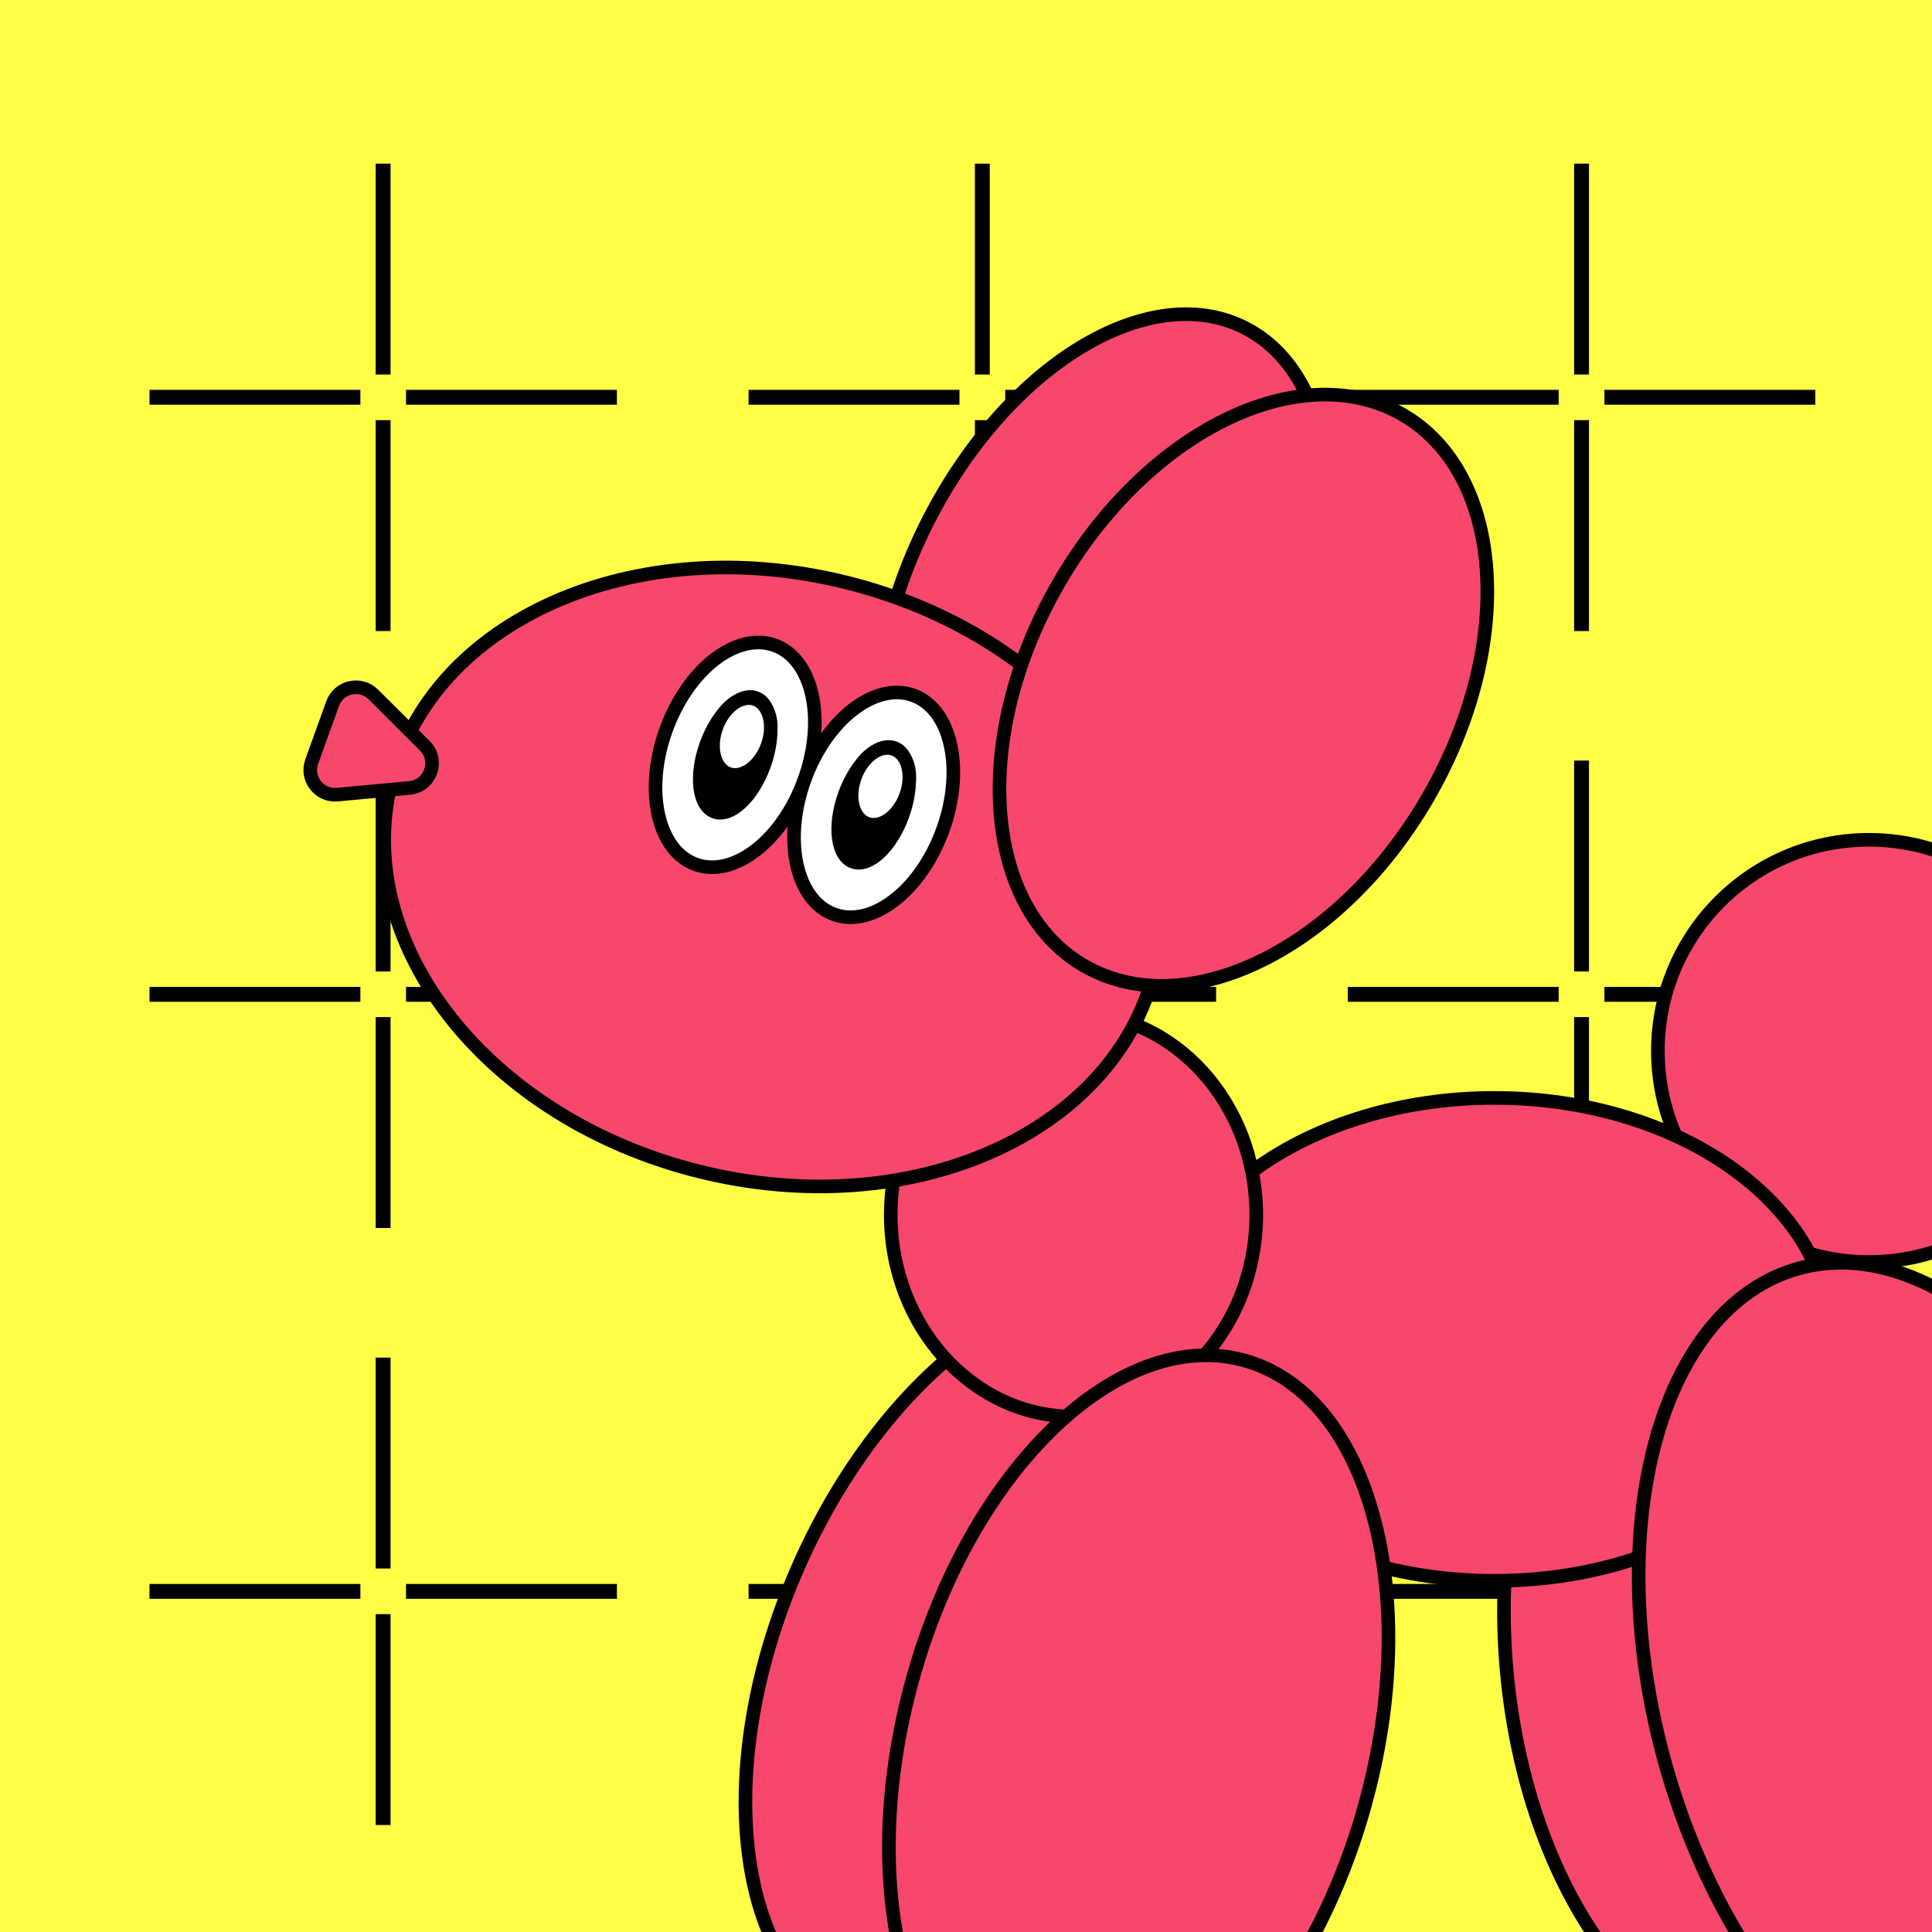
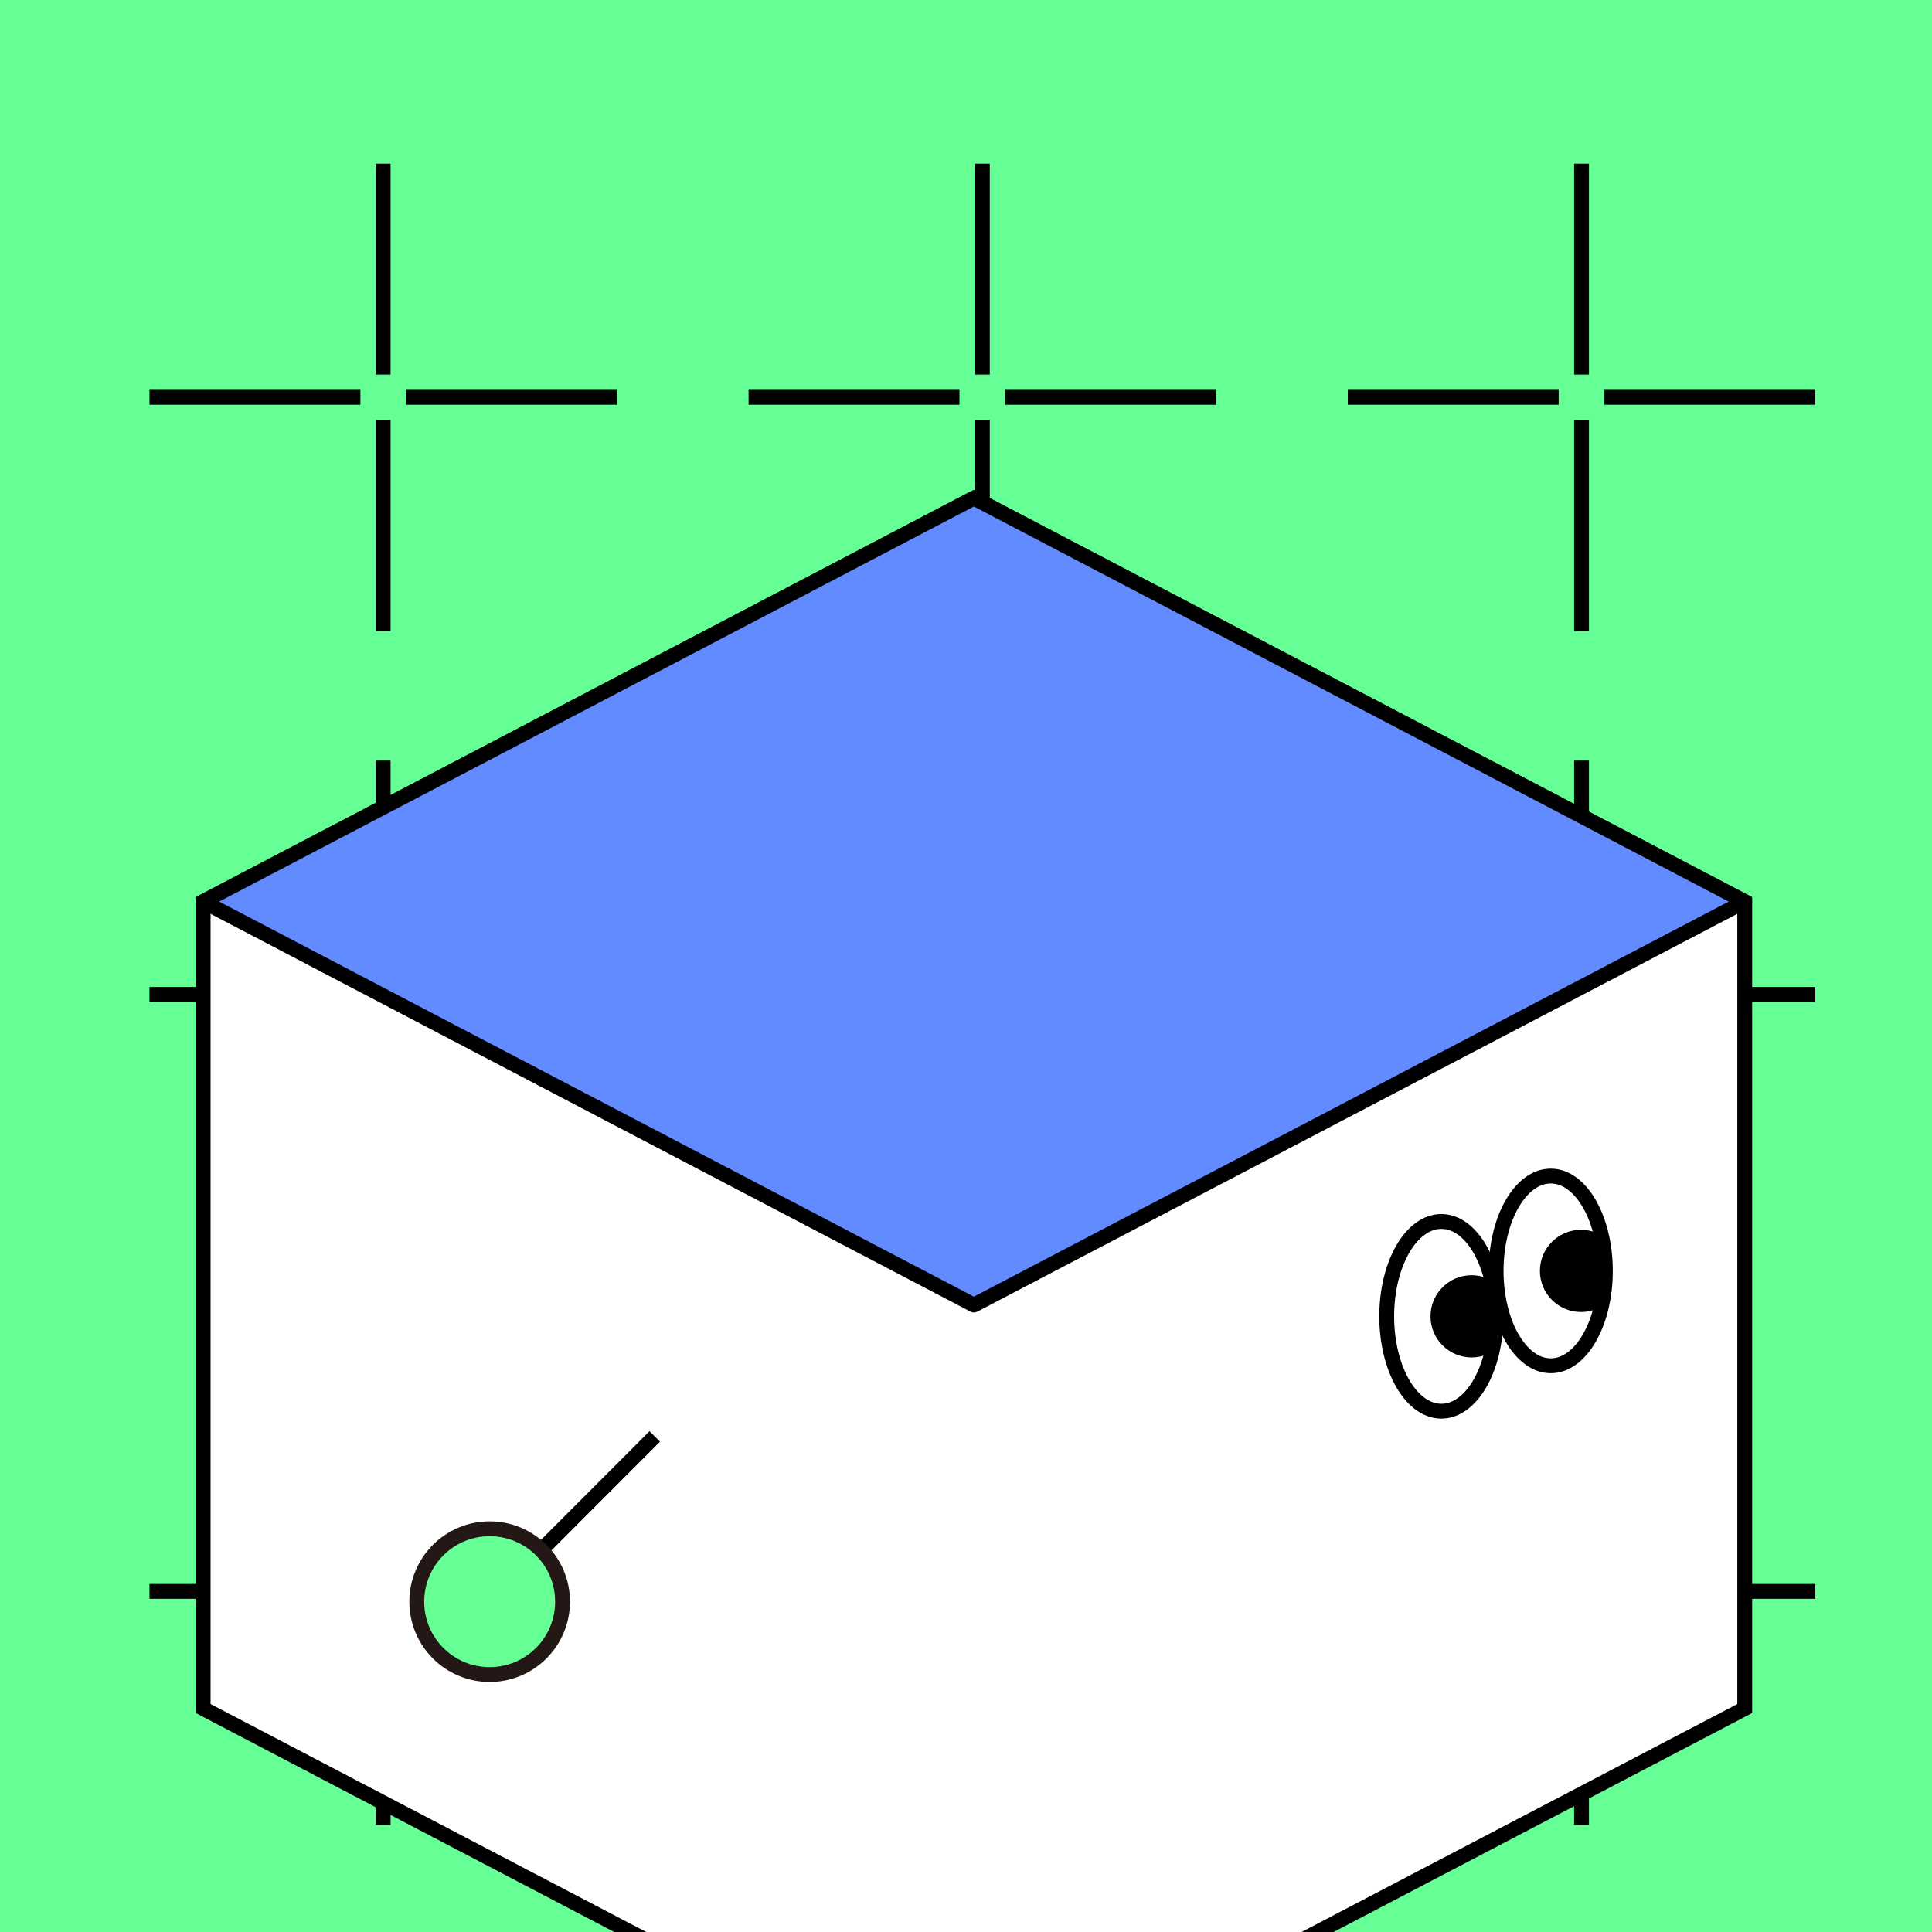
<svg xmlns="http://www.w3.org/2000/svg" width="142" height="142" viewBox="0 0 142 142" fill="none">
-   <g clip-path="url(#clip0_1429_6217)">
-     <rect width="142" height="142" fill="#FFFF45" />
-     <g clip-path="url(#clip1_1429_6217)">
+   <g clip-path="url(#clip0_1429_6995)">
+     <rect width="142" height="142" fill="#66FF95" />
+     <g clip-path="url(#clip1_1429_6995)">
      <path d="M28.16 12.027L28.16 27.527" stroke="black" stroke-width="1.092" stroke-miterlimit="10" />
      <path d="M28.16 30.881L28.16 46.381" stroke="black" stroke-width="1.092" stroke-miterlimit="10" />
      <path d="M45.342 29.199L29.842 29.199" stroke="black" stroke-width="1.092" stroke-miterlimit="10" />
      <path d="M26.488 29.199L10.988 29.199" stroke="black" stroke-width="1.092" stroke-miterlimit="10" />
      <path d="M72.201 12.027L72.201 27.527" stroke="black" stroke-width="1.092" stroke-miterlimit="10" />
      <path d="M72.201 30.881L72.201 46.381" stroke="black" stroke-width="1.092" stroke-miterlimit="10" />
      <path d="M89.383 29.199L73.883 29.199" stroke="black" stroke-width="1.092" stroke-miterlimit="10" />
      <path d="M70.519 29.199L55.02 29.199" stroke="black" stroke-width="1.092" stroke-miterlimit="10" />
      <path d="M116.242 12.027L116.242 27.527" stroke="black" stroke-width="1.092" stroke-miterlimit="10" />
      <path d="M116.242 30.881L116.242 46.381" stroke="black" stroke-width="1.092" stroke-miterlimit="10" />
      <path d="M133.424 29.199L117.924 29.199" stroke="black" stroke-width="1.092" stroke-miterlimit="10" />
      <path d="M114.56 29.199L99.061 29.199" stroke="black" stroke-width="1.092" stroke-miterlimit="10" />
      <path d="M28.16 55.902L28.16 71.402" stroke="black" stroke-width="1.092" stroke-miterlimit="10" />
      <path d="M28.16 74.756L28.16 90.256" stroke="black" stroke-width="1.092" stroke-miterlimit="10" />
      <path d="M45.342 73.084L29.842 73.084" stroke="black" stroke-width="1.092" stroke-miterlimit="10" />
      <path d="M26.488 73.084L10.988 73.084" stroke="black" stroke-width="1.092" stroke-miterlimit="10" />
      <path d="M72.201 55.902L72.201 71.402" stroke="black" stroke-width="1.092" stroke-miterlimit="10" />
      <path d="M72.201 74.756L72.201 90.256" stroke="black" stroke-width="1.092" stroke-miterlimit="10" />
      <path d="M89.383 73.084L73.883 73.084" stroke="black" stroke-width="1.092" stroke-miterlimit="10" />
      <path d="M70.519 73.084L55.02 73.084" stroke="black" stroke-width="1.092" stroke-miterlimit="10" />
      <path d="M116.242 55.902L116.242 71.402" stroke="black" stroke-width="1.092" stroke-miterlimit="10" />
      <path d="M116.242 74.756L116.242 90.256" stroke="black" stroke-width="1.092" stroke-miterlimit="10" />
      <path d="M133.424 73.084L117.924 73.084" stroke="black" stroke-width="1.092" stroke-miterlimit="10" />
      <path d="M114.56 73.084L99.061 73.084" stroke="black" stroke-width="1.092" stroke-miterlimit="10" />
      <path d="M28.16 99.783L28.16 115.283" stroke="black" stroke-width="1.092" stroke-miterlimit="10" />
      <path d="M28.16 118.637L28.16 134.137" stroke="black" stroke-width="1.092" stroke-miterlimit="10" />
      <path d="M45.342 116.965L29.842 116.965" stroke="black" stroke-width="1.092" stroke-miterlimit="10" />
      <path d="M26.488 116.965L10.988 116.965" stroke="black" stroke-width="1.092" stroke-miterlimit="10" />
      <path d="M72.201 99.783L72.201 115.283" stroke="black" stroke-width="1.092" stroke-miterlimit="10" />
      <path d="M72.201 118.637L72.201 134.137" stroke="black" stroke-width="1.092" stroke-miterlimit="10" />
      <path d="M89.383 116.965L73.883 116.965" stroke="black" stroke-width="1.092" stroke-miterlimit="10" />
      <path d="M70.519 116.965L55.02 116.965" stroke="black" stroke-width="1.092" stroke-miterlimit="10" />
      <path d="M116.242 99.783L116.242 115.283" stroke="black" stroke-width="1.092" stroke-miterlimit="10" />
      <path d="M116.242 118.637L116.242 134.137" stroke="black" stroke-width="1.092" stroke-miterlimit="10" />
      <path d="M133.424 116.965L117.924 116.965" stroke="black" stroke-width="1.092" stroke-miterlimit="10" />
      <path d="M114.56 116.965L99.061 116.965" stroke="black" stroke-width="1.092" stroke-miterlimit="10" />
    </g>
-     <path d="M137.369 77.24L153.986 58.529" stroke="black" stroke-miterlimit="10" />
-     <path d="M137.367 79.17C136.913 79.17 136.45 79.006 136.083 78.688C135.283 77.983 135.215 76.758 135.919 75.966L152.526 57.256C153.231 56.465 154.456 56.388 155.248 57.092C156.048 57.796 156.116 59.022 155.412 59.813L138.805 78.524C138.419 78.948 137.888 79.17 137.357 79.17L137.367 79.17Z" fill="#F7476C" stroke="black" stroke-miterlimit="10" />
-     <path d="M93.894 51.439C99.666 39.882 98.567 27.627 91.44 24.067C84.312 20.507 73.855 26.99 68.082 38.547C62.31 50.104 63.409 62.359 70.537 65.919C77.665 69.479 88.122 62.996 93.894 51.439Z" fill="#F7476C" stroke="black" stroke-miterlimit="10" />
-     <path d="M90.245 129.083C96.681 114.344 94.82 99.303 86.088 95.49C77.355 91.677 65.058 100.534 58.621 115.274C52.185 130.014 54.046 145.054 62.779 148.868C71.511 152.681 83.808 143.823 90.245 129.083Z" fill="#F7476C" stroke="black" stroke-miterlimit="10" />
-     <path d="M130.593 150.307C140.082 149.435 146.581 135.744 145.109 119.728C143.637 103.711 134.752 91.434 125.263 92.306C115.774 93.178 109.275 106.869 110.747 122.885C112.218 138.902 121.104 151.179 130.593 150.307Z" fill="#F7476C" stroke="black" stroke-miterlimit="10" />
-     <path d="M137.368 92.758C145.938 92.758 152.885 85.811 152.885 77.241C152.885 68.672 145.938 61.725 137.368 61.725C128.799 61.725 121.852 68.672 121.852 77.241C121.852 85.811 128.799 92.758 137.368 92.758Z" fill="#F7476C" stroke="black" stroke-miterlimit="10" />
-     <path d="M109.827 116.187C123.508 116.187 134.598 108.242 134.598 98.441C134.598 88.64 123.508 80.695 109.827 80.695C96.147 80.695 85.057 88.64 85.057 98.441C85.057 108.242 96.147 116.187 109.827 116.187Z" fill="#F7476C" stroke="black" stroke-miterlimit="10" />
-     <path d="M78.901 104.116C86.319 104.116 92.333 97.476 92.333 89.285C92.333 81.093 86.319 74.453 78.901 74.453C71.483 74.453 65.469 81.093 65.469 89.285C65.469 97.476 71.483 104.116 78.901 104.116Z" fill="#F7476C" stroke="black" stroke-miterlimit="10" />
-     <path d="M100.321 132.663C104.614 117.163 100.649 102.536 91.466 99.992C82.283 97.449 71.359 107.953 67.066 123.453C62.773 138.954 66.737 153.581 75.921 156.125C85.104 158.668 96.028 148.164 100.321 132.663Z" fill="#F7476C" stroke="black" stroke-miterlimit="10" />
-     <path d="M84.846 71.382C87.799 59.419 77.636 46.621 62.145 42.796C46.654 38.971 31.702 45.568 28.748 57.53C25.795 69.492 35.958 82.29 51.449 86.115C66.94 89.94 81.892 83.344 84.846 71.382Z" fill="#F7476C" stroke="black" stroke-miterlimit="10" />
-     <path d="M104.977 58.576C111.436 47.388 110.589 34.807 103.084 30.474C95.58 26.141 84.26 31.698 77.801 42.886C71.342 54.073 72.189 66.655 79.694 70.988C87.198 75.32 98.518 69.763 104.977 58.576Z" fill="#F7476C" stroke="black" stroke-miterlimit="10" />
-     <path d="M149.453 155.559C159.648 152.735 164.049 136.495 159.282 119.284C154.516 102.073 142.387 90.41 132.192 93.233C121.997 96.057 117.596 112.298 122.363 129.509C127.129 146.719 139.258 158.382 149.453 155.559Z" fill="#F7476C" stroke="black" stroke-miterlimit="10" />
-     <path d="M59.119 57.314C60.723 52.867 59.747 48.441 56.939 47.429C54.132 46.417 50.556 49.201 48.952 53.648C47.349 58.094 48.325 62.52 51.132 63.532C53.94 64.545 57.516 61.761 59.119 57.314Z" fill="white" />
-     <path d="M59.119 57.314C60.723 52.867 59.747 48.441 56.939 47.429C54.132 46.417 50.556 49.201 48.952 53.648C47.349 58.094 48.325 62.52 51.132 63.532C53.94 64.545 57.516 61.761 59.119 57.314Z" stroke="black" stroke-miterlimit="10" />
-     <path d="M69.299 60.99C70.902 56.543 69.926 52.117 67.119 51.105C64.311 50.092 60.736 52.877 59.132 57.323C57.529 61.77 58.504 66.196 61.312 67.208C64.119 68.221 67.695 65.436 69.299 60.99Z" fill="white" />
-     <path d="M69.299 60.99C70.902 56.543 69.926 52.117 67.119 51.105C64.311 50.092 60.736 52.877 59.132 57.323C57.529 61.77 58.504 66.196 61.312 67.208C64.119 68.221 67.695 65.436 69.299 60.99Z" stroke="black" stroke-miterlimit="10" />
-     <path d="M66.337 59.922C67.171 57.61 66.895 55.394 65.722 54.971C64.549 54.548 62.923 56.078 62.089 58.389C61.256 60.701 61.531 62.917 62.704 63.34C63.877 63.763 65.504 62.233 66.337 59.922Z" fill="black" />
-     <mask id="mask0_1429_6217" style="mask-type:luminance" maskUnits="userSpaceOnUse" x="61" y="54" width="6" height="10">
-       <path d="M66.337 59.923C67.171 57.612 66.895 55.396 65.722 54.973C64.549 54.55 62.923 56.08 62.089 58.392C61.256 60.703 61.531 62.919 62.704 63.342C63.877 63.765 65.504 62.235 66.337 59.923Z" fill="white" />
-     </mask>
-     <g mask="url(#mask0_1429_6217)">
-       <path d="M67.194 60.991C67.615 60.991 67.956 60.65 67.956 60.229C67.956 59.808 67.615 59.467 67.194 59.467C66.773 59.467 66.432 59.808 66.432 60.229C66.432 60.65 66.773 60.991 67.194 60.991Z" fill="#F7476C" stroke="black" stroke-miterlimit="10" />
+     <g clip-path="url(#clip2_1429_6995)">
+       <path d="M14.932 66.266V125.575L71.579 155.218L128.236 125.575V66.266L71.579 36.611L14.932 66.266Z" fill="white" stroke="black" stroke-width="1.091" stroke-miterlimit="10" />
+       <path d="M71.579 95.92L14.932 66.266L71.579 36.611L128.236 66.266L71.579 95.92Z" fill="#618BFF" stroke="black" stroke-width="1.091" stroke-linejoin="round" />
+       <path d="M105.937 103.721C108.154 103.721 109.952 100.599 109.952 96.749C109.952 92.899 108.154 89.777 105.937 89.777C103.719 89.777 101.922 92.899 101.922 96.749C101.922 100.599 103.719 103.721 105.937 103.721Z" fill="white" />
+       <mask id="mask0_1429_6995" style="mask-type:luminance" maskUnits="userSpaceOnUse" x="101" y="89" width="9" height="15">
+         <path d="M105.937 103.721C108.154 103.721 109.952 100.599 109.952 96.749C109.952 92.899 108.154 89.777 105.937 89.777C103.719 89.777 101.922 92.899 101.922 96.749C101.922 100.599 103.719 103.721 105.937 103.721Z" fill="white" />
+       </mask>
+       <g mask="url(#mask0_1429_6995)">
+         <path d="M108.162 99.225C109.53 99.225 110.639 98.116 110.639 96.748C110.639 95.38 109.53 94.272 108.162 94.272C106.794 94.272 105.686 95.38 105.686 96.748C105.686 98.116 106.794 99.225 108.162 99.225Z" fill="black" stroke="black" stroke-width="1.091" stroke-miterlimit="10" />
+       </g>
+       <path d="M105.937 103.721C108.154 103.721 109.952 100.599 109.952 96.749C109.952 92.899 108.154 89.777 105.937 89.777C103.719 89.777 101.922 92.899 101.922 96.749C101.922 100.599 103.719 103.721 105.937 103.721Z" stroke="black" stroke-width="1.091" stroke-miterlimit="10" />
+       <path d="M113.978 100.383C116.195 100.383 117.993 97.262 117.993 93.411C117.993 89.561 116.195 86.439 113.978 86.439C111.76 86.439 109.963 89.561 109.963 93.411C109.963 97.262 111.76 100.383 113.978 100.383Z" fill="white" />
+       <mask id="mask1_1429_6995" style="mask-type:luminance" maskUnits="userSpaceOnUse" x="109" y="86" width="9" height="15">
+         <path d="M113.978 100.383C116.195 100.383 117.993 97.262 117.993 93.411C117.993 89.561 116.195 86.439 113.978 86.439C111.76 86.439 109.963 89.561 109.963 93.411C109.963 97.262 111.76 100.383 113.978 100.383Z" fill="white" />
+       </mask>
+       <g mask="url(#mask1_1429_6995)">
+         <path d="M116.203 95.887C117.571 95.887 118.68 94.778 118.68 93.41C118.68 92.042 117.571 90.934 116.203 90.934C114.835 90.934 113.727 92.042 113.727 93.41C113.727 94.778 114.835 95.887 116.203 95.887Z" fill="black" stroke="black" stroke-width="1.091" stroke-miterlimit="10" />
+       </g>
+       <path d="M113.978 100.383C116.195 100.383 117.993 97.262 117.993 93.411C117.993 89.561 116.195 86.439 113.978 86.439C111.76 86.439 109.963 89.561 109.963 93.411C109.963 97.262 111.76 100.383 113.978 100.383Z" stroke="black" stroke-width="1.091" stroke-miterlimit="10" />
+       <path d="M48.123 105.576L38.445 115.265" stroke="black" stroke-width="1.091" stroke-miterlimit="10" />
+       <path d="M35.99 123.077C38.948 123.077 41.347 120.679 41.347 117.72C41.347 114.762 38.948 112.363 35.99 112.363C33.031 112.363 30.633 114.762 30.633 117.72C30.633 120.679 33.031 123.077 35.99 123.077Z" fill="#66FF95" stroke="#231815" stroke-width="1.091" stroke-miterlimit="10" />
    </g>
-     <path d="M66.337 59.922C67.171 57.61 66.895 55.394 65.722 54.971C64.549 54.548 62.923 56.078 62.089 58.389C61.256 60.701 61.531 62.917 62.704 63.34C63.877 63.763 65.504 62.233 66.337 59.922Z" stroke="black" stroke-miterlimit="10" />
-     <path d="M56.16 56.248C56.993 53.937 56.718 51.72 55.545 51.297C54.371 50.874 52.745 52.405 51.911 54.716C51.078 57.027 51.353 59.243 52.526 59.666C53.7 60.089 55.326 58.559 56.16 56.248Z" fill="black" />
-     <mask id="mask1_1429_6217" style="mask-type:luminance" maskUnits="userSpaceOnUse" x="51" y="51" width="6" height="9">
-       <path d="M56.16 56.25C56.993 53.938 56.718 51.722 55.545 51.299C54.371 50.876 52.745 52.407 51.911 54.718C51.078 57.029 51.353 59.245 52.526 59.668C53.7 60.091 55.326 58.561 56.16 56.25Z" fill="white" />
-     </mask>
-     <g mask="url(#mask1_1429_6217)">
-       <path d="M57.028 57.327C57.449 57.327 57.79 56.986 57.79 56.565C57.79 56.144 57.449 55.803 57.028 55.803C56.607 55.803 56.266 56.144 56.266 56.565C56.266 56.986 56.607 57.327 57.028 57.327Z" fill="#F7476C" stroke="black" stroke-miterlimit="10" />
-     </g>
-     <path d="M56.16 56.248C56.993 53.937 56.718 51.72 55.545 51.297C54.371 50.874 52.745 52.405 51.911 54.716C51.078 57.027 51.353 59.243 52.526 59.666C53.7 60.089 55.326 58.559 56.16 56.248Z" stroke="black" stroke-miterlimit="10" />
-     <path d="M56.409 54.811C56.955 53.297 56.556 51.766 55.518 51.392C54.48 51.018 53.197 51.942 52.651 53.456C52.105 54.97 52.503 56.501 53.541 56.875C54.579 57.249 55.863 56.325 56.409 54.811Z" fill="white" stroke="black" stroke-miterlimit="10" />
-     <path d="M66.592 58.475C67.138 56.961 66.74 55.43 65.702 55.056C64.664 54.682 63.38 55.606 62.834 57.12C62.288 58.634 62.687 60.165 63.725 60.539C64.763 60.913 66.046 59.989 66.592 58.475Z" fill="white" stroke="black" stroke-miterlimit="10" />
-     <path d="M31.222 54.815L27.439 51.042C26.493 50.106 24.901 50.463 24.448 51.718L22.913 55.973C22.46 57.228 23.463 58.521 24.785 58.405L30.102 57.913C31.637 57.768 32.312 55.906 31.222 54.815Z" fill="#F7476C" stroke="black" stroke-miterlimit="10" />
  </g>
  <defs>
-     <clipPath id="clip0_1429_6217">
+     <clipPath id="clip0_1429_6995">
      <rect width="142" height="142" fill="white" />
    </clipPath>
-     <clipPath id="clip1_1429_6217">
+     <clipPath id="clip1_1429_6995">
      <rect width="541.85" height="541.85" fill="white" transform="translate(-0.546875)" />
+     </clipPath>
+     <clipPath id="clip2_1429_6995">
+       <rect width="115.607" height="119.84" fill="white" transform="translate(13.1758 36)" />
    </clipPath>
  </defs>
</svg>
